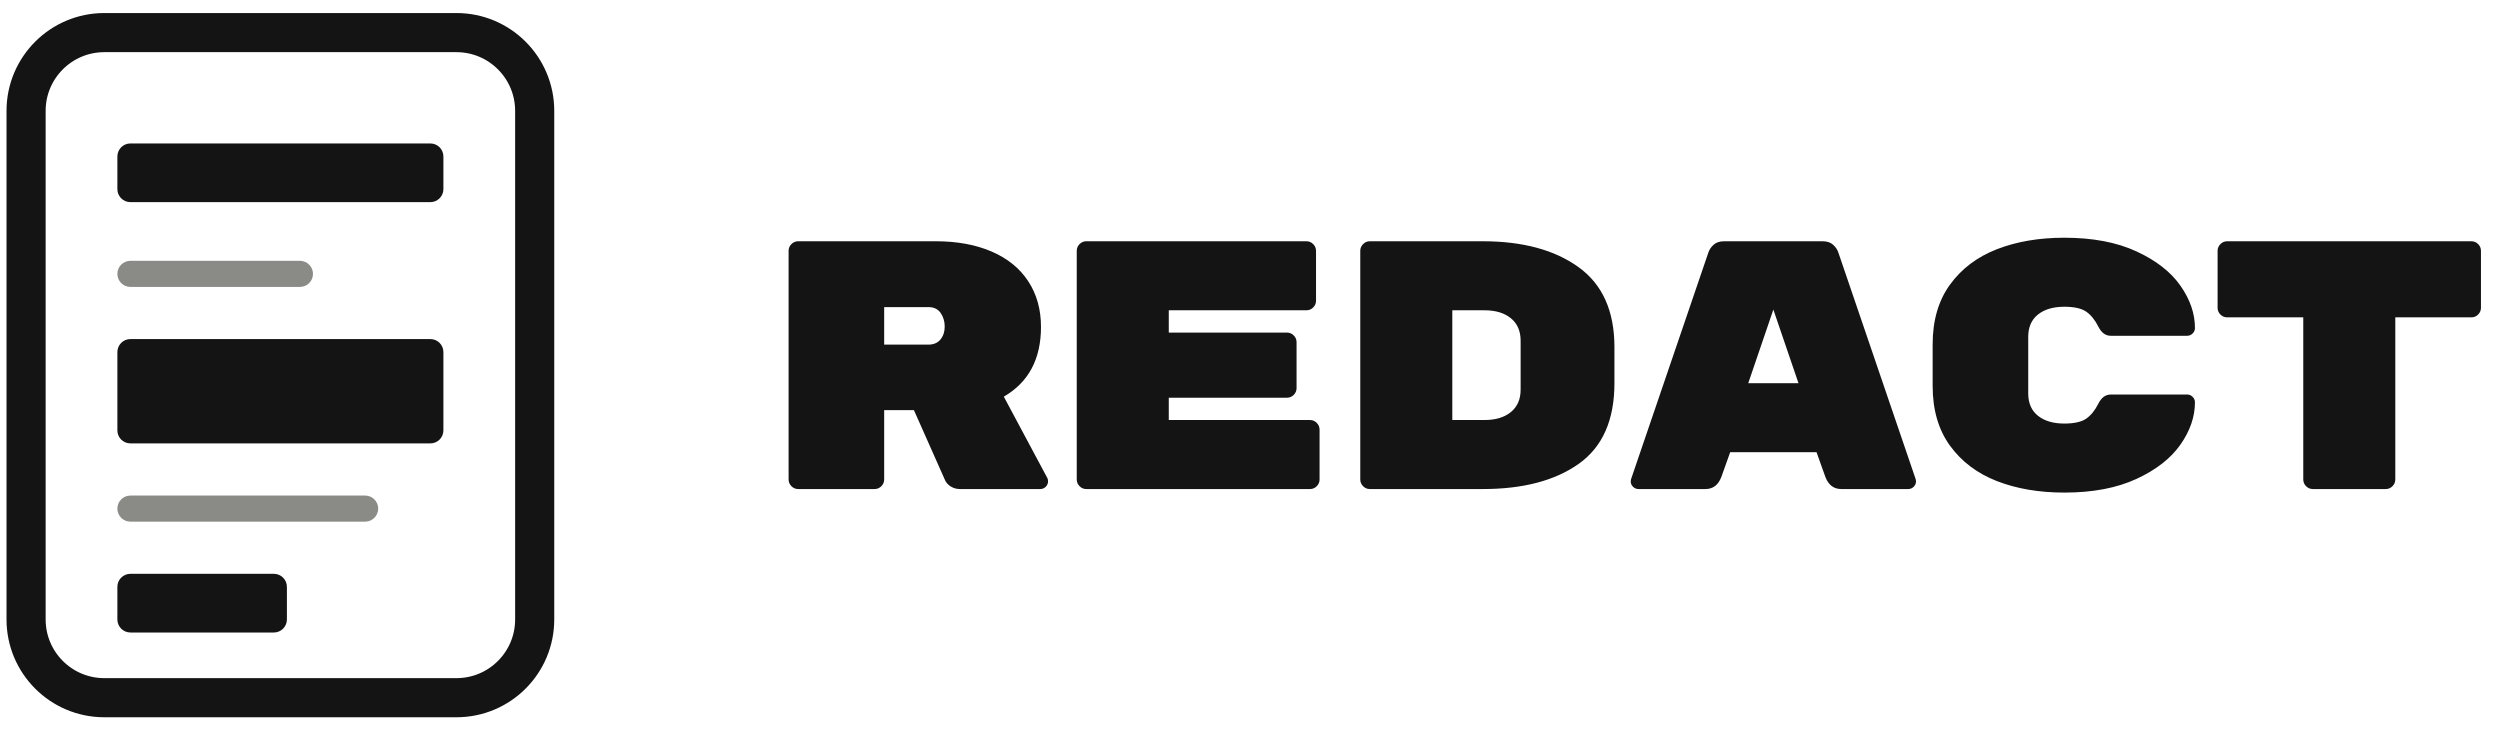
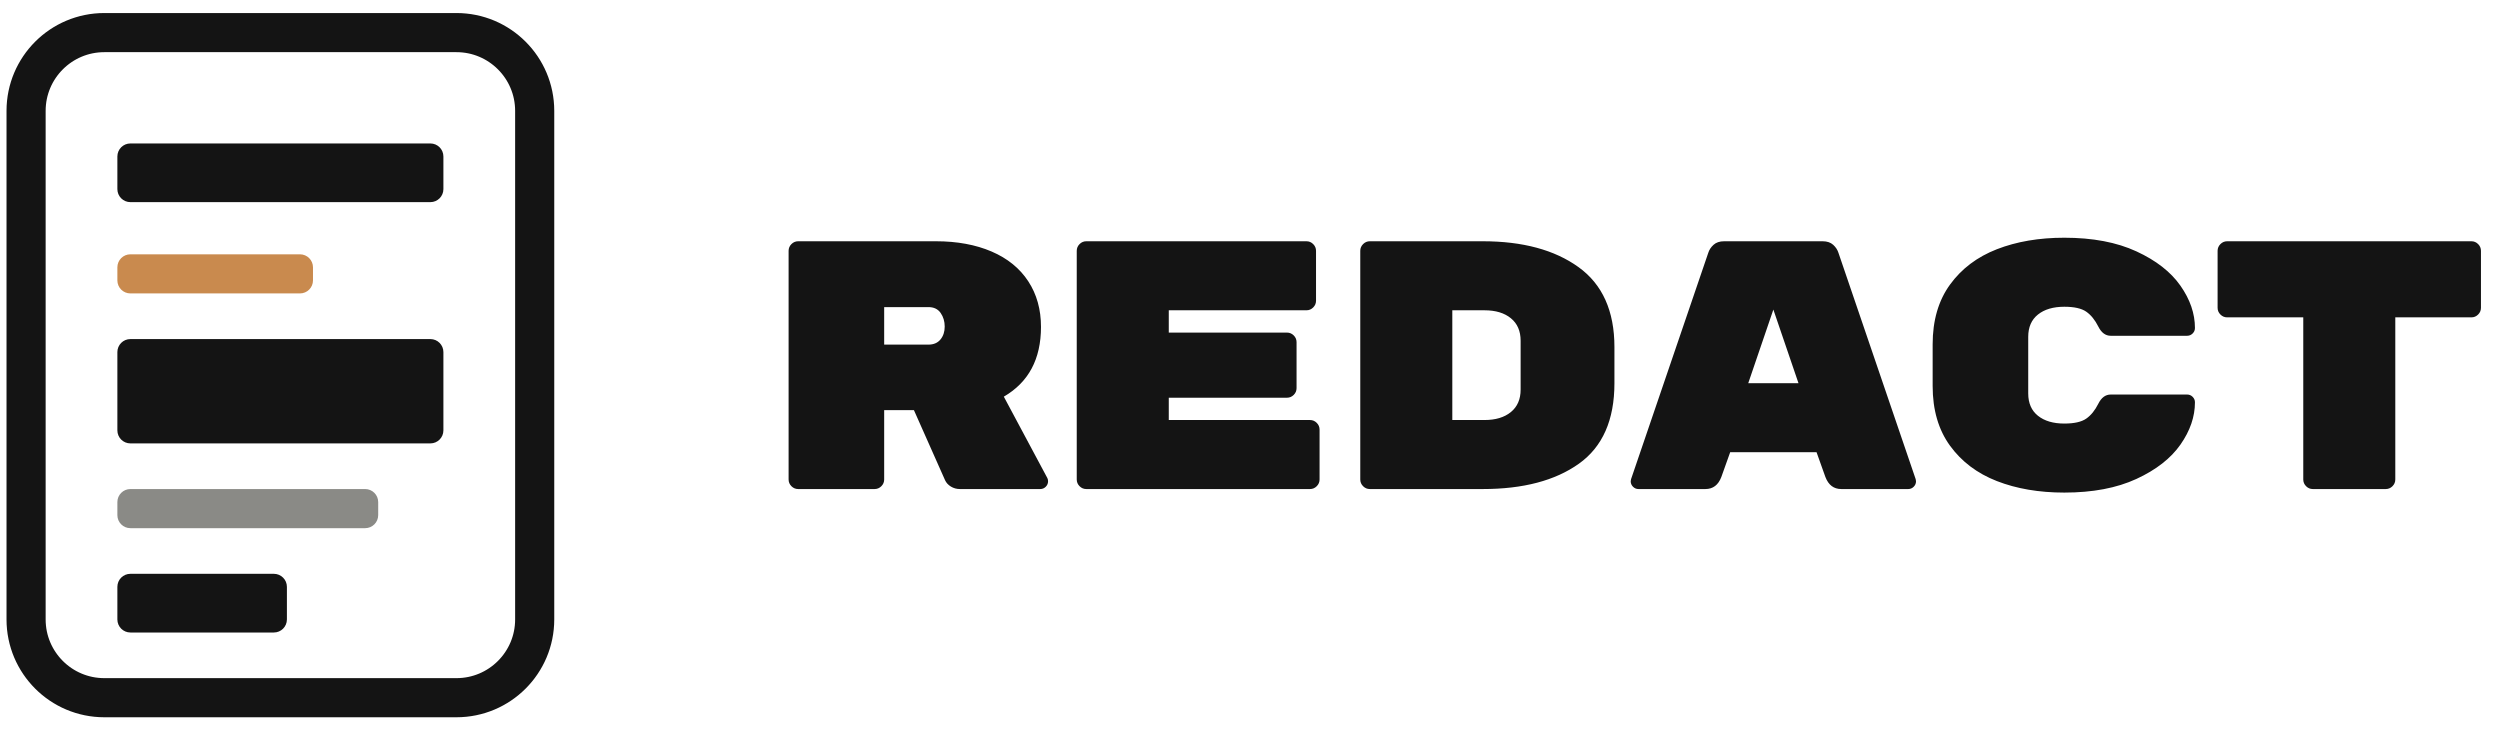
<svg xmlns="http://www.w3.org/2000/svg" viewBox="0 0 383.4 112" width="383.4" height="112" role="img" aria-label="Redact">
  <g transform="translate(-1 0) scale(1)">
    <rect x="5" y="5" width="78" height="102" rx="12" fill="none" stroke="#141414" stroke-width="6" />
    <rect x="19" y="22" width="50" height="9" rx="2" fill="#141414" />
-     <rect x="19" y="40" width="30" height="4" rx="2" fill="#8A8A86" />
+     <rect x="19" y="39" width="30" height="6" rx="2" fill="#C98A4E" />
    <rect x="19" y="52" width="50" height="16" rx="2" fill="#141414" />
-     <rect x="19" y="76" width="40" height="4" rx="2" fill="#8A8A86" />
+     <rect x="19" y="75" width="40" height="6" rx="2" fill="#8A8A86" />
    <rect x="19" y="88" width="26" height="9" rx="2" fill="#141414" />
  </g>
  <path d="M160.731 73.806Q160.731 74.294 160.379 74.647Q160.026 75.0 159.537 75.0H147.214Q146.454 75.0 145.83 74.62Q145.206 74.24 144.934 73.643L140.157 62.894H135.597V73.534Q135.597 74.131 135.163 74.566Q134.729 75.0 134.131 75.0H122.406Q121.809 75.0 121.374 74.566Q120.94 74.131 120.94 73.534V38.466Q120.94 37.869 121.374 37.434Q121.809 37.0 122.406 37.0H143.523Q148.409 37.0 152.073 38.574Q155.737 40.149 157.691 43.134Q159.646 46.12 159.646 50.137Q159.646 57.52 153.946 60.831L160.623 73.317Q160.731 73.534 160.731 73.806ZM142.383 52.851Q143.577 52.851 144.229 52.064Q144.88 51.277 144.88 50.083Q144.88 48.889 144.256 47.993Q143.631 47.097 142.383 47.097H135.597V52.851ZM202.369 65.88V73.534Q202.369 74.131 201.934 74.566Q201.5 75.0 200.903 75.0H166.594Q165.997 75.0 165.563 74.566Q165.129 74.131 165.129 73.534V38.466Q165.129 37.869 165.563 37.434Q165.997 37.0 166.594 37.0H200.36Q200.957 37.0 201.391 37.434Q201.826 37.869 201.826 38.466V46.12Q201.826 46.717 201.391 47.151Q200.957 47.586 200.36 47.586H179.243V51.006H197.374Q197.971 51.006 198.406 51.44Q198.84 51.874 198.84 52.471V59.529Q198.84 60.126 198.406 60.56Q197.971 60.994 197.374 60.994H179.243V64.414H200.903Q201.5 64.414 201.934 64.849Q202.369 65.283 202.369 65.88ZM247.589 53.231V58.769Q247.589 67.237 242.133 71.119Q236.677 75.0 227.394 75.0H210.077Q209.48 75.0 209.046 74.566Q208.611 74.131 208.611 73.534V38.466Q208.611 37.869 209.046 37.434Q209.48 37.0 210.077 37.0H227.394Q236.569 37.0 242.079 40.963Q247.589 44.926 247.589 53.231ZM227.666 64.414Q230.217 64.414 231.71 63.193Q233.203 61.971 233.203 59.746V52.254Q233.203 50.029 231.71 48.807Q230.217 47.586 227.666 47.586H222.726V64.414ZM263.983 73.154Q263.277 75.0 261.54 75.0H251.28Q250.791 75.0 250.439 74.647Q250.086 74.294 250.086 73.806L250.14 73.48L261.974 38.791Q262.191 38.086 262.789 37.543Q263.386 37.0 264.417 37.0H279.509Q280.54 37.0 281.137 37.543Q281.734 38.086 281.951 38.791L293.786 73.48L293.84 73.806Q293.84 74.294 293.487 74.647Q293.134 75.0 292.646 75.0H282.386Q280.649 75.0 279.943 73.154L278.586 69.354H265.34ZM271.963 47.477 268.109 58.769H275.817ZM316.586 64.957Q318.866 64.957 319.951 64.197Q321.037 63.437 321.797 61.917Q322.503 60.506 323.697 60.506H335.423Q335.911 60.506 336.264 60.859Q336.617 61.211 336.617 61.7Q336.617 65.011 334.391 68.187Q332.166 71.363 327.633 73.453Q323.1 75.543 316.586 75.543Q310.777 75.543 306.244 73.779Q301.711 72.014 299.051 68.35Q296.391 64.686 296.391 59.203V52.797Q296.391 47.314 299.051 43.65Q301.711 39.986 306.244 38.221Q310.777 36.457 316.586 36.457Q323.1 36.457 327.633 38.547Q332.166 40.637 334.391 43.813Q336.617 46.989 336.617 50.3Q336.617 50.789 336.264 51.141Q335.911 51.494 335.423 51.494H323.697Q322.503 51.494 321.797 50.083Q321.037 48.563 319.951 47.803Q318.866 47.043 316.586 47.043Q314.034 47.043 312.541 48.237Q311.049 49.431 311.049 51.657V60.343Q311.049 62.569 312.541 63.763Q314.034 64.957 316.586 64.957ZM380.48 38.466V47.206Q380.48 47.803 380.046 48.237Q379.611 48.671 379.014 48.671H367.343V73.534Q367.343 74.131 366.909 74.566Q366.474 75.0 365.877 75.0H354.694Q354.097 75.0 353.663 74.566Q353.229 74.131 353.229 73.534V48.671H341.557Q340.96 48.671 340.526 48.237Q340.091 47.803 340.091 47.206V38.466Q340.091 37.869 340.526 37.434Q340.96 37.0 341.557 37.0H379.014Q379.611 37.0 380.046 37.434Q380.48 37.869 380.48 38.466Z" fill="#141414" />
</svg>
